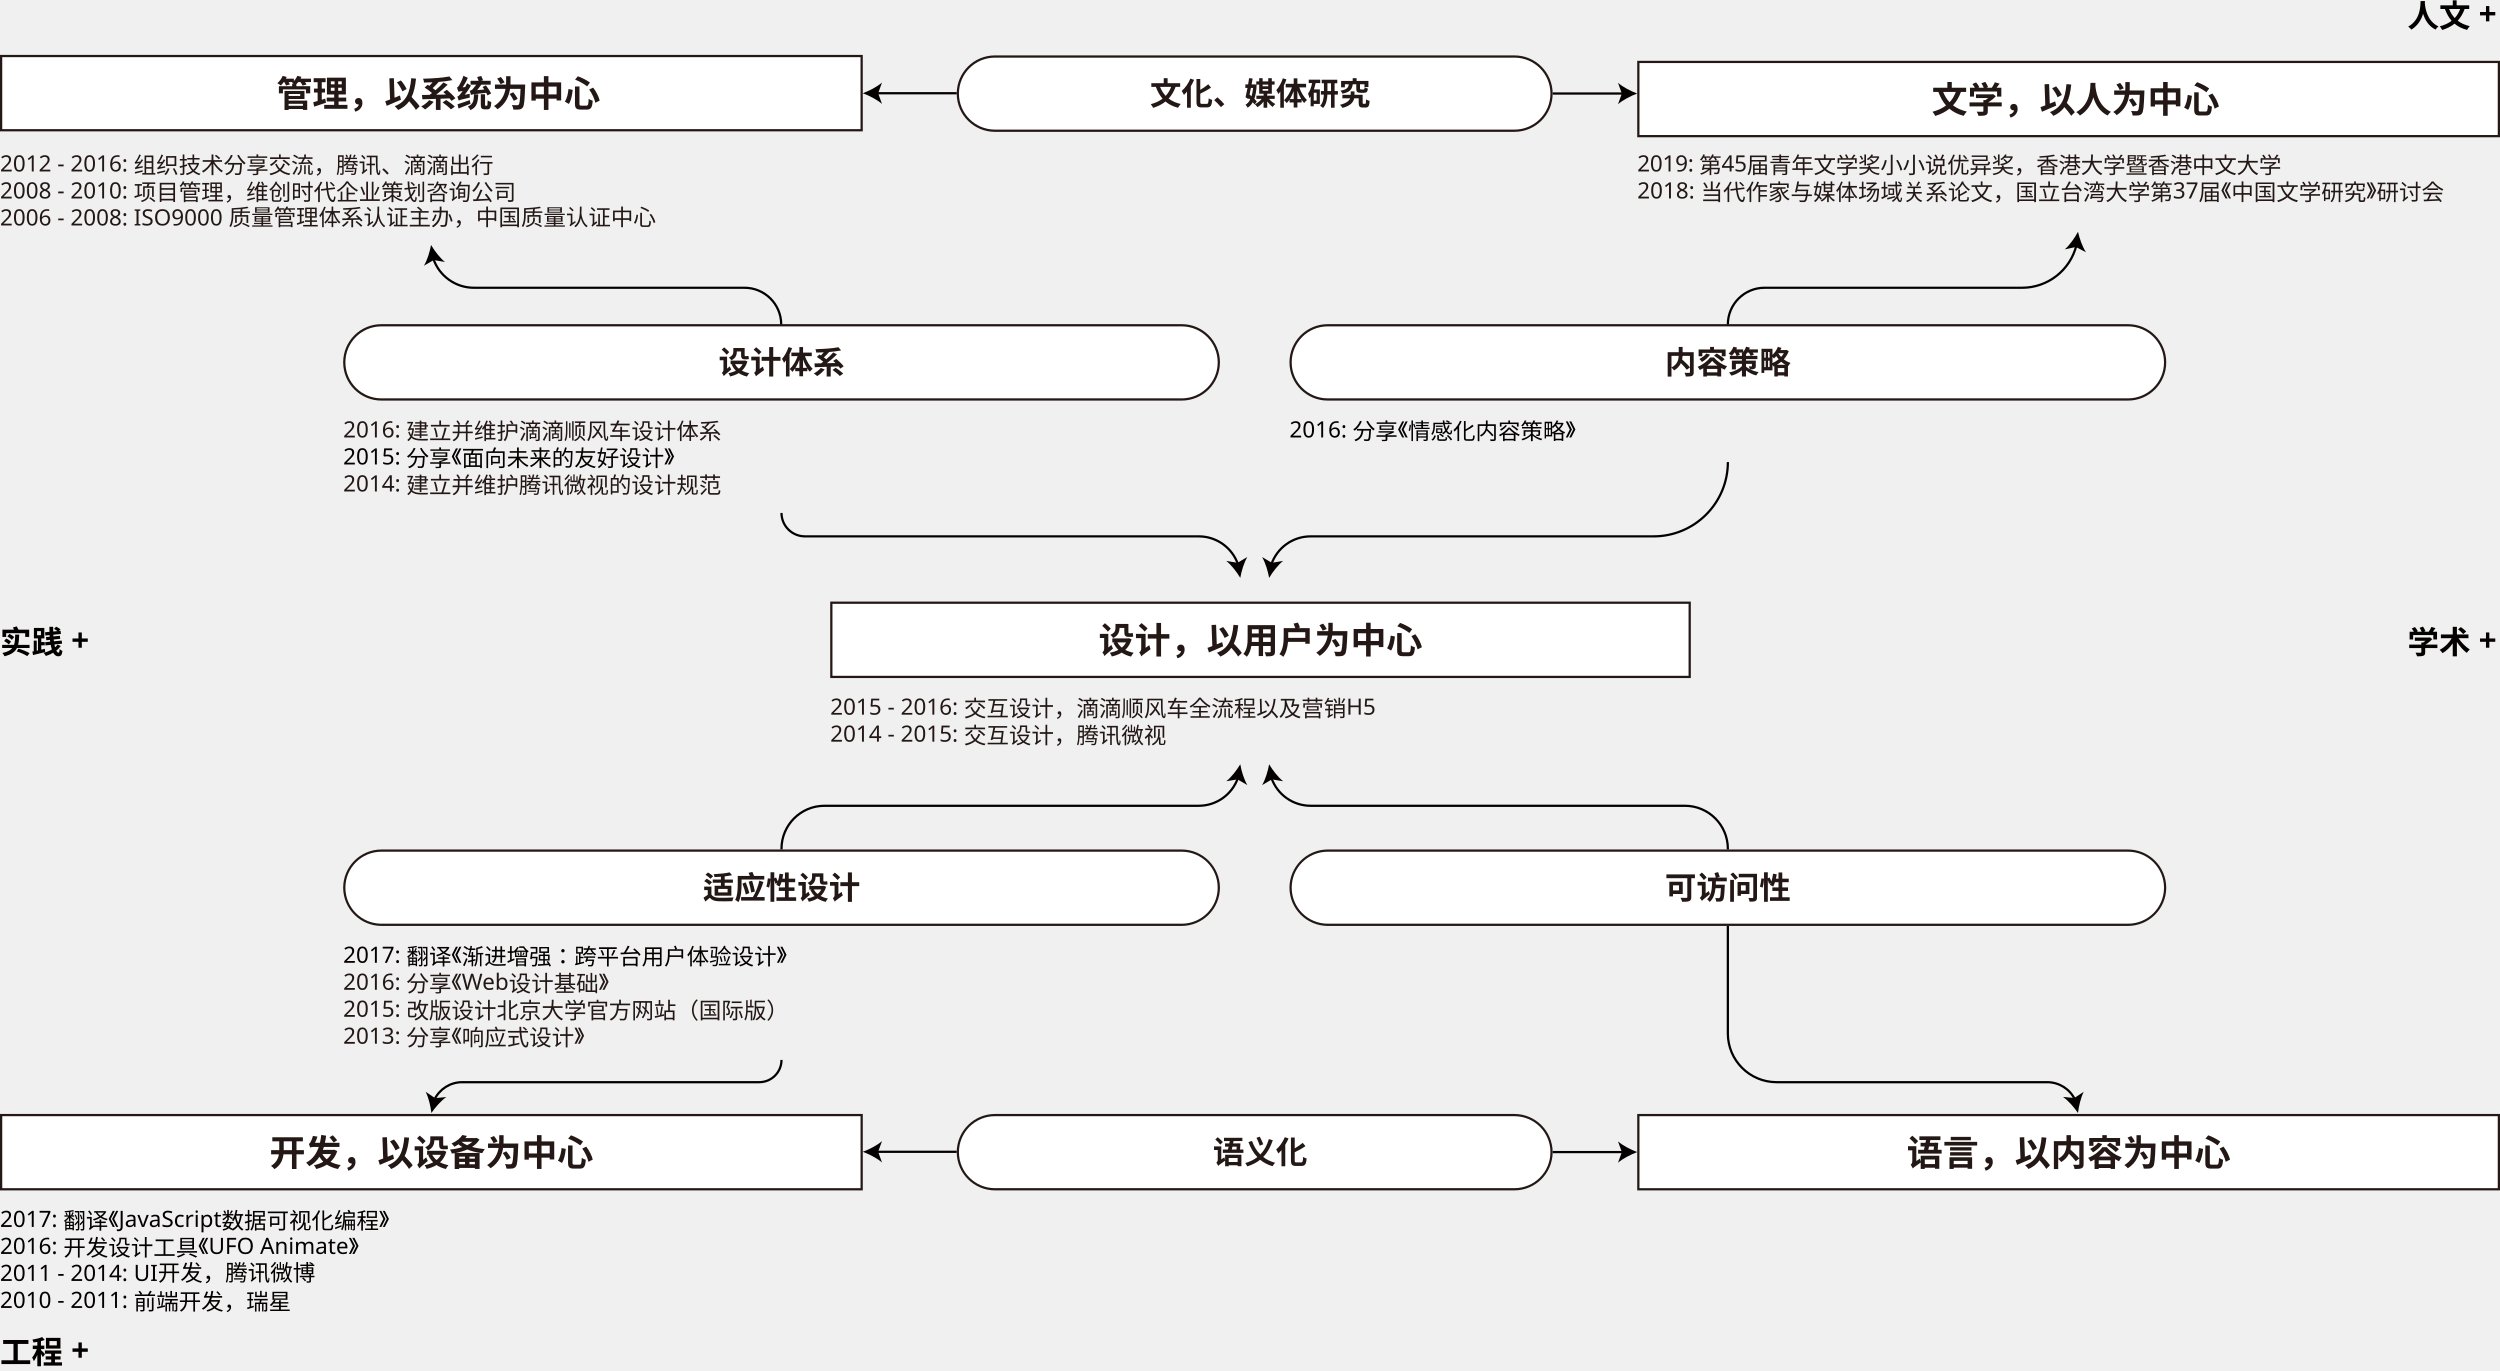
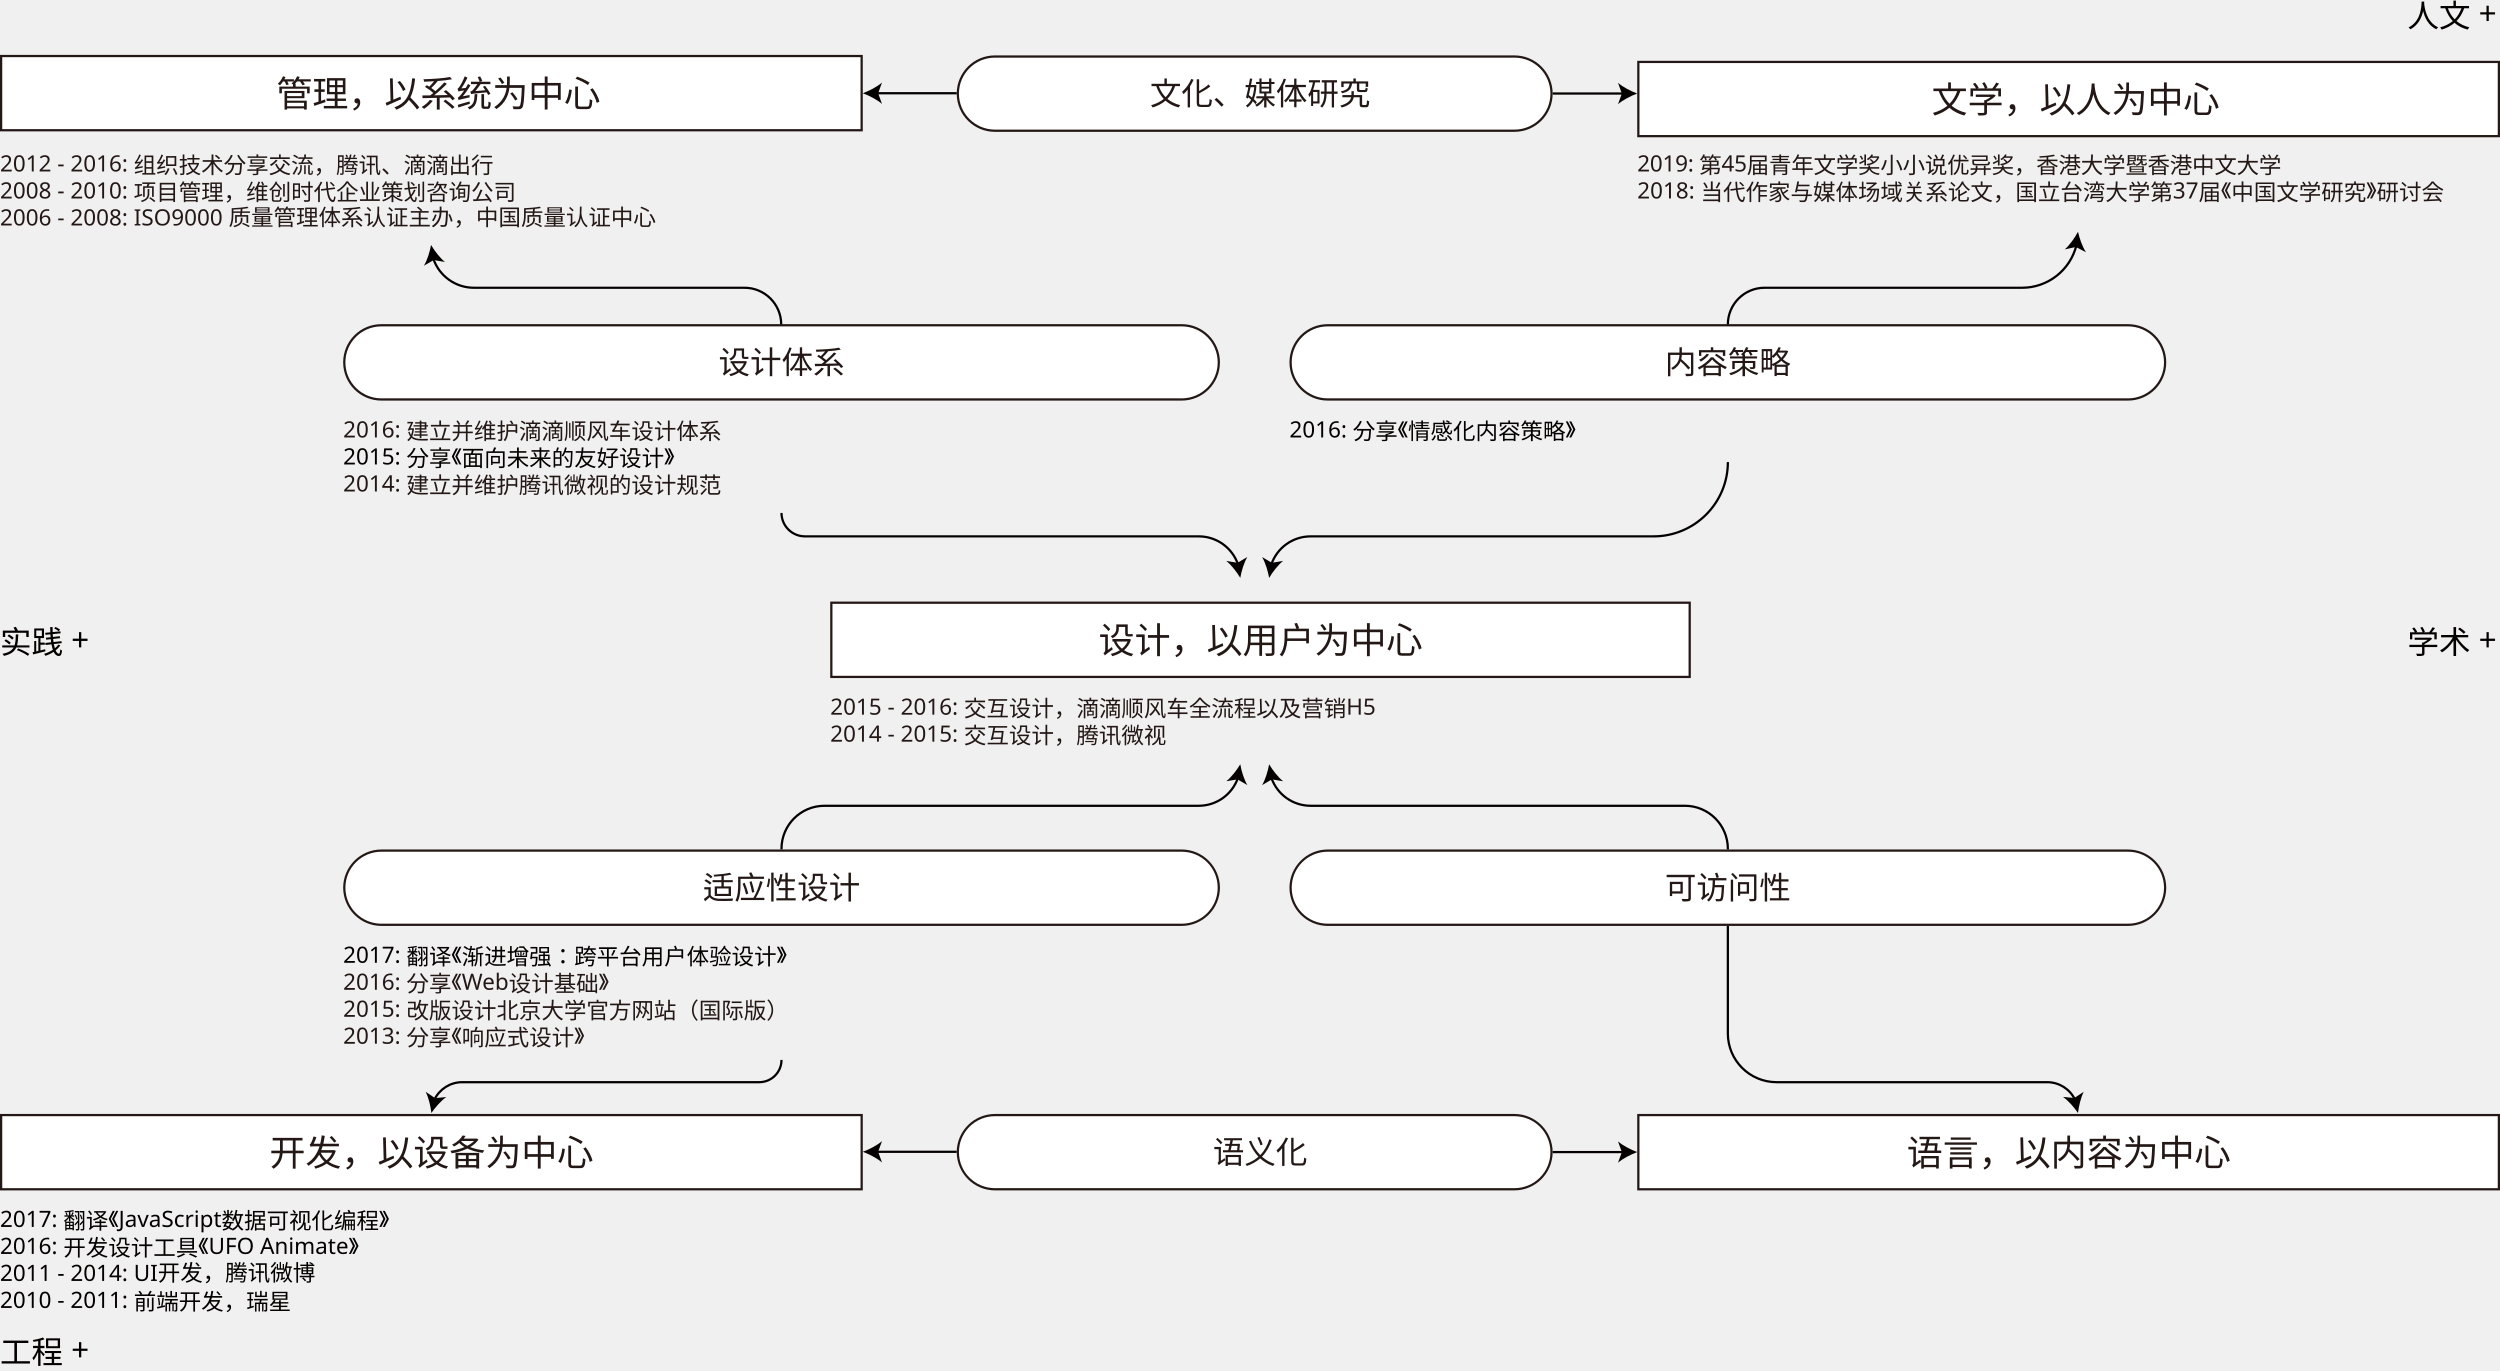
<svg xmlns="http://www.w3.org/2000/svg" viewBox="0 0 2223.29 1219.04">
  <defs>
-     <style>.a{fill:#fff;}.b,.c,.d,.i{fill:#231815;}.c{font-size:32px;}.c,.d,.k{font-family:PingFangSC-Semibold-GBpc-EUC-H, PingFang SC;font-weight:700;}.d,.k{font-size:28px;}.e,.i{font-size:20px;font-family:PingFangSC-Thin-GBpc-EUC-H, PingFang SC;}.e,.g,.k{fill:#040000;}.f,.h{fill:none;}.f{stroke:#040000;stroke-miterlimit:10;stroke-width:2px;}.j{letter-spacing:-0.01em;}</style>
+     <style>.a{fill:#fff;}.b,.c,.d,.i,.j{fill:#231815;}.c{font-size:32px;}.c,.d,.l{font-family:PingFangSC-Regular-GBpc-EUC-H, PingFang SC;}.d,.l{font-size:28px;}.e,.i{font-size:20px;font-family:PingFangSC-Ultralight-GBpc-EUC-H, PingFang SC;}.e,.g,.l{fill:#040000;}.f,.h{fill:none;}.f{stroke:#040000;stroke-miterlimit:10;stroke-width:2px;}.j{font-size:12px;font-family:PingFangSC-Semibold-GBpc-EUC-H, PingFang SC;font-weight:700;}.k{letter-spacing:-0.01em;}</style>
  </defs>
  <rect class="a" x="1" y="991.65" width="765.28" height="66.03" />
  <path class="b" d="M765.29,992.65v64H2v-64H765.29m2-2H0v68H767.29v-68Z" />
  <text class="c" transform="translate(239.64 1036.71)">开发，以设备为中心</text>
  <rect class="a" x="1457.01" y="991.65" width="765.28" height="66.03" />
  <path class="b" d="M2221.29,992.65v64H1458v-64h763.28m2-2H1456v68h767.28v-68Z" />
  <text class="c" transform="translate(1695.7 1036.71)">语言，以内容为中心</text>
  <path class="a" d="M884.84,1057.68a33,33,0,1,1,0-66h462a33,33,0,0,1,0,66Z" />
  <path class="b" d="M1346.81,992.65a32,32,0,0,1,0,64h-462a32,32,0,1,1,0-64h462m0-2h-462a34.11,34.11,0,0,0-34,34h0a34.12,34.12,0,0,0,34,34h462a34.11,34.11,0,0,0,34-34h0a34.1,34.1,0,0,0-34-34Z" />
  <text class="d" transform="translate(1078.66 1034.71)">语义化</text>
  <path class="a" d="M339.17,822.48a33,33,0,0,1,0-66h711.74a33,33,0,1,1,0,66Z" />
  <path class="b" d="M1050.91,757.45a32,32,0,1,1,0,64H339.17a32,32,0,0,1,0-64h711.74m0-2H339.17a34.11,34.11,0,0,0-34,34h0a34.1,34.1,0,0,0,34,34h711.74a34.11,34.11,0,0,0,34-34h0a34.12,34.12,0,0,0-34-34Z" />
  <text class="d" transform="translate(625.04 799.52)">适应性设计</text>
  <text class="e" transform="translate(305.16 856.23)">2017: 翻译《渐进增强：跨平台用户体验设计》<tspan class="b">
      <tspan x="0" y="24">2016: 分享《Web设计基础》</tspan>
      <tspan x="0" y="48">2015: 改版设计北京大学官方网站（国际版）</tspan>
      <tspan x="0" y="72">2013: 分享《响应式设计》</tspan>
    </tspan>
  </text>
  <path class="a" d="M1180.74,822.48a33,33,0,1,1,0-66h711.74a33,33,0,0,1,0,66Z" />
  <path class="b" d="M1892.48,757.45a32,32,0,0,1,0,64H1180.74a32,32,0,1,1,0-64h711.74m0-2H1180.74a34.12,34.12,0,0,0-34,34h0a34.11,34.11,0,0,0,34,34h711.74a34.11,34.11,0,0,0,34-34h0a34.12,34.12,0,0,0-34-34Z" />
  <text class="d" transform="translate(1480.61 799.52)">可访问性</text>
  <text class="e" transform="translate(0 1091.15)">2017: 翻译《JavaScript数据可视化编程》<tspan x="0" y="24">2016: 开发设计工具《UFO Animate》</tspan>
    <tspan x="0" y="48">2011 - 2014: UI开发，腾讯微博</tspan>
    <tspan x="0" y="72">2010 - 2011: 前端开发，瑞星</tspan>
  </text>
  <path class="f" d="M1101,691.59a36.91,36.91,0,0,1-34.93,25H733.28A38.24,38.24,0,0,0,695,754.81v.64" />
  <path class="g" d="M1103,679.68c-3.1,5.2-7.91,11.48-12.44,15.09l10-1.66,8.74,5.1C1106.3,693.22,1104,685.64,1103,679.68Z" />
  <line class="f" x1="1443.94" y1="1024.56" x2="1380.82" y2="1024.56" />
  <path class="g" d="M1456,1024.56c-5.68-2.11-12.73-5.7-17.1-9.51l3.44,9.51-3.44,9.51C1443.28,1030.26,1450.33,1026.67,1456,1024.56Z" />
  <line class="f" x1="779.36" y1="1024.31" x2="850.82" y2="1024.31" />
  <path class="g" d="M767.29,1024.31c5.67,2.11,12.72,5.7,17.09,9.51l-3.44-9.51,3.44-9.51C780,1018.61,773,1022.21,767.29,1024.31Z" />
  <path class="f" d="M695,942.63a19.77,19.77,0,0,1-19.77,19.77H411.06A27.41,27.41,0,0,0,386.3,978" />
  <path class="g" d="M383.64,989.81c-.68-6-2.47-13.72-5.12-18.88l8.41,5.63,10.05-1C392.24,978.83,387.05,984.81,383.64,989.81Z" />
  <path class="h" d="M383.64,989.81" />
  <path class="h" d="M695,931.21" />
  <path class="h" d="M1536.61,891.79" />
  <path class="f" d="M1130.62,691.59a36.91,36.91,0,0,0,34.93,25h332.81a38.24,38.24,0,0,1,38.25,38.24v.64" />
  <path class="g" d="M1128.66,679.68c-1.05,6-3.31,13.54-6.27,18.53l8.73-5.1,10,1.66C1136.56,691.16,1131.75,684.88,1128.66,679.68Z" />
  <rect class="a" x="739.32" y="535.95" width="763.35" height="66.03" />
  <path class="b" d="M1501.67,537v64H740.32V537h761.35m2-2H738.32v68h765.35V535Z" />
  <text class="c" transform="translate(977 581.01)">设计，以用户为中心</text>
  <text class="i" transform="translate(738.32 635.59)">2015 - 2016: 交互设计，滴滴顺风车全流程以及营销H5<tspan x="0" y="24">2014 - 2015: 交互设计，腾讯微视</tspan>
  </text>
  <rect class="a" x="1" y="49.83" width="765.28" height="66.03" />
  <path class="b" d="M765.28,50.83v64H2v-64H765.28m2-2H0v68H767.28v-68Z" />
  <text class="c" transform="translate(245.79 94.9)">管理，以系统为中心</text>
  <text class="i" transform="translate(0 152.49)">2012 - 2016: 组织技术分享交流，腾讯、滴滴出行<tspan x="0" y="24">2008 - 2010: 项目管理，维创时代企业策划咨询公司</tspan>
    <tspan x="0" y="48">2006 - 2008: ISO9000 质量管理体系认证主办，中国质量认证中心</tspan>
  </text>
+   <text class="j" transform="translate(1168.41 65.81)">滚滚长江东逝水</text>
  <rect class="a" x="1457.01" y="55.08" width="765.29" height="66.03" />
  <path class="b" d="M2221.29,56.08v64H1458v-64h763.28m2-2H1456v68h767.28v-68Z" />
  <text class="c" transform="translate(1717.8 100.15)">文学，以人为中心</text>
  <text class="i" transform="translate(1456.01 152.49)">
-     <tspan class="j">2019: 第45届青年文学奖小小说优异奖，香港大学暨香港中文大学</tspan>
+     <tspan class="k">2019: 第45届青年文学奖小小说优异奖，香港大学暨香港中文大学</tspan>
    <tspan x="0" y="24">2018: 当代作家与媒体场域关系论文，国立台湾大学第37届《中国文学研究》研讨会</tspan>
  </text>
  <path class="a" d="M1180.74,355.29a33,33,0,1,1,0-66h711.74a33,33,0,0,1,0,66Z" />
  <path class="b" d="M1892.48,290.26a32,32,0,0,1,0,64H1180.74a32,32,0,1,1,0-64h711.74m0-2H1180.74a34,34,0,1,0,0,68h711.74a34,34,0,0,0,0-68Z" />
  <text class="d" transform="translate(1480.61 332.33)">内容策略</text>
  <text class="e" transform="translate(1146.72 389.04)">2016: 分享《情感化内容策略》</text>
  <path class="a" d="M339.17,355.29a33,33,0,0,1,0-66h711.74a33,33,0,1,1,0,66Z" />
  <path class="b" d="M1050.91,290.26a32,32,0,1,1,0,64H339.17a32,32,0,0,1,0-64h711.74m0-2H339.17a34,34,0,0,0,0,68h711.74a34,34,0,1,0,0-68Z" />
  <text class="d" transform="translate(639.04 332.33)">设计体系</text>
  <text class="i" transform="translate(305.16 389.04)">2016: 建立并维护滴滴顺风车设计体系<tspan class="g">
      <tspan x="0" y="24">2015: 分享《面向未来的友好设计》</tspan>
    </tspan>
    <tspan x="0" y="48">2014: 建立并维护腾讯微视的设计规范</tspan>
  </text>
  <path class="f" d="M1536.61,823.48v95.59h0a43.33,43.33,0,0,0,43.32,43.33h240.66A27.41,27.41,0,0,1,1845.35,978" />
  <path class="g" d="M1848,989.81c-3.41-5-8.6-11-13.35-14.3l10.06,1,8.41-5.63C1850.48,976.09,1848.69,983.79,1848,989.81Z" />
  <path class="f" d="M694.74,288.56h0a32.65,32.65,0,0,0-32.65-32.65H421.43a38.09,38.09,0,0,1-36.18-26.17" />
  <path class="g" d="M383.34,217.82c3.07,5.22,7.85,11.53,12.36,15.16l-10-1.72L377,236.32C380,231.35,382.27,223.78,383.34,217.82Z" />
  <path class="f" d="M1101,502a36.91,36.91,0,0,0-34.93-25H715.89A20.85,20.85,0,0,1,695,456.17" />
  <path class="g" d="M1103,513.91c1-6,3.31-13.54,6.27-18.53l-8.74,5.11-10-1.67C1095.08,502.43,1099.9,508.71,1103,513.91Z" />
  <path class="h" d="M1536.61,410.94" />
  <path class="f" d="M1130.62,502a36.91,36.91,0,0,1,34.93-25h305a66.09,66.09,0,0,0,66.08-66.08h0" />
  <path class="g" d="M1128.66,513.91c3.09-5.2,7.91-11.48,12.44-15.09l-10,1.67-8.73-5.11C1125.35,500.37,1127.61,508,1128.66,513.91Z" />
  <path class="h" d="M1848,140.68" />
  <path class="f" d="M1536.61,288.56h0a32.65,32.65,0,0,1,32.66-32.65h229a49.82,49.82,0,0,0,48.33-37.8" />
  <path class="g" d="M1848,206.12c1.32,5.92,3.92,13.39,7.11,18.23l-9-4.7-9.89,2.12C1840.63,218,1845.15,211.47,1848,206.12Z" />
  <path class="a" d="M884.84,116.29a33,33,0,1,1,0-66h462a33,33,0,0,1,0,66Z" />
  <path class="b" d="M1346.81,51.26a32,32,0,0,1,0,64h-462a32,32,0,1,1,0-64h462m0-2h-462a34,34,0,1,0,0,68h462a34,34,0,0,0,0-68Z" />
  <text class="d" transform="translate(1022.66 93.32)">文化、媒体研究</text>
  <line class="f" x1="1443.94" y1="83.17" x2="1380.82" y2="83.17" />
  <path class="g" d="M1456,83.17c-5.68-2.11-12.73-5.7-17.1-9.51l3.44,9.51-3.44,9.51C1443.28,88.87,1450.33,85.28,1456,83.17Z" />
  <line class="f" x1="779.35" y1="82.92" x2="850.82" y2="82.92" />
  <path class="g" d="M767.28,82.92C773,85,780,88.62,784.38,92.43l-3.44-9.51,3.44-9.51C780,77.22,773,80.82,767.28,82.92Z" />
-   <text class="k" transform="translate(2141.03 581.16)">学术 +</text>
-   <text class="k" transform="translate(0 581.16)">实践 +</text>
-   <text class="k" transform="translate(0 1212.55)">工程 +</text>
-   <text class="k" transform="translate(2141.03 24.08)">人文 +</text>
+   <text class="l" transform="translate(2141.03 581.16)">学术 +</text>
+   <text class="l" transform="translate(0 581.16)">实践 +</text>
+   <text class="l" transform="translate(0 1212.55)">工程 +</text>
+   <text class="l" transform="translate(2141.03 24.08)">人文 +</text>
</svg>
